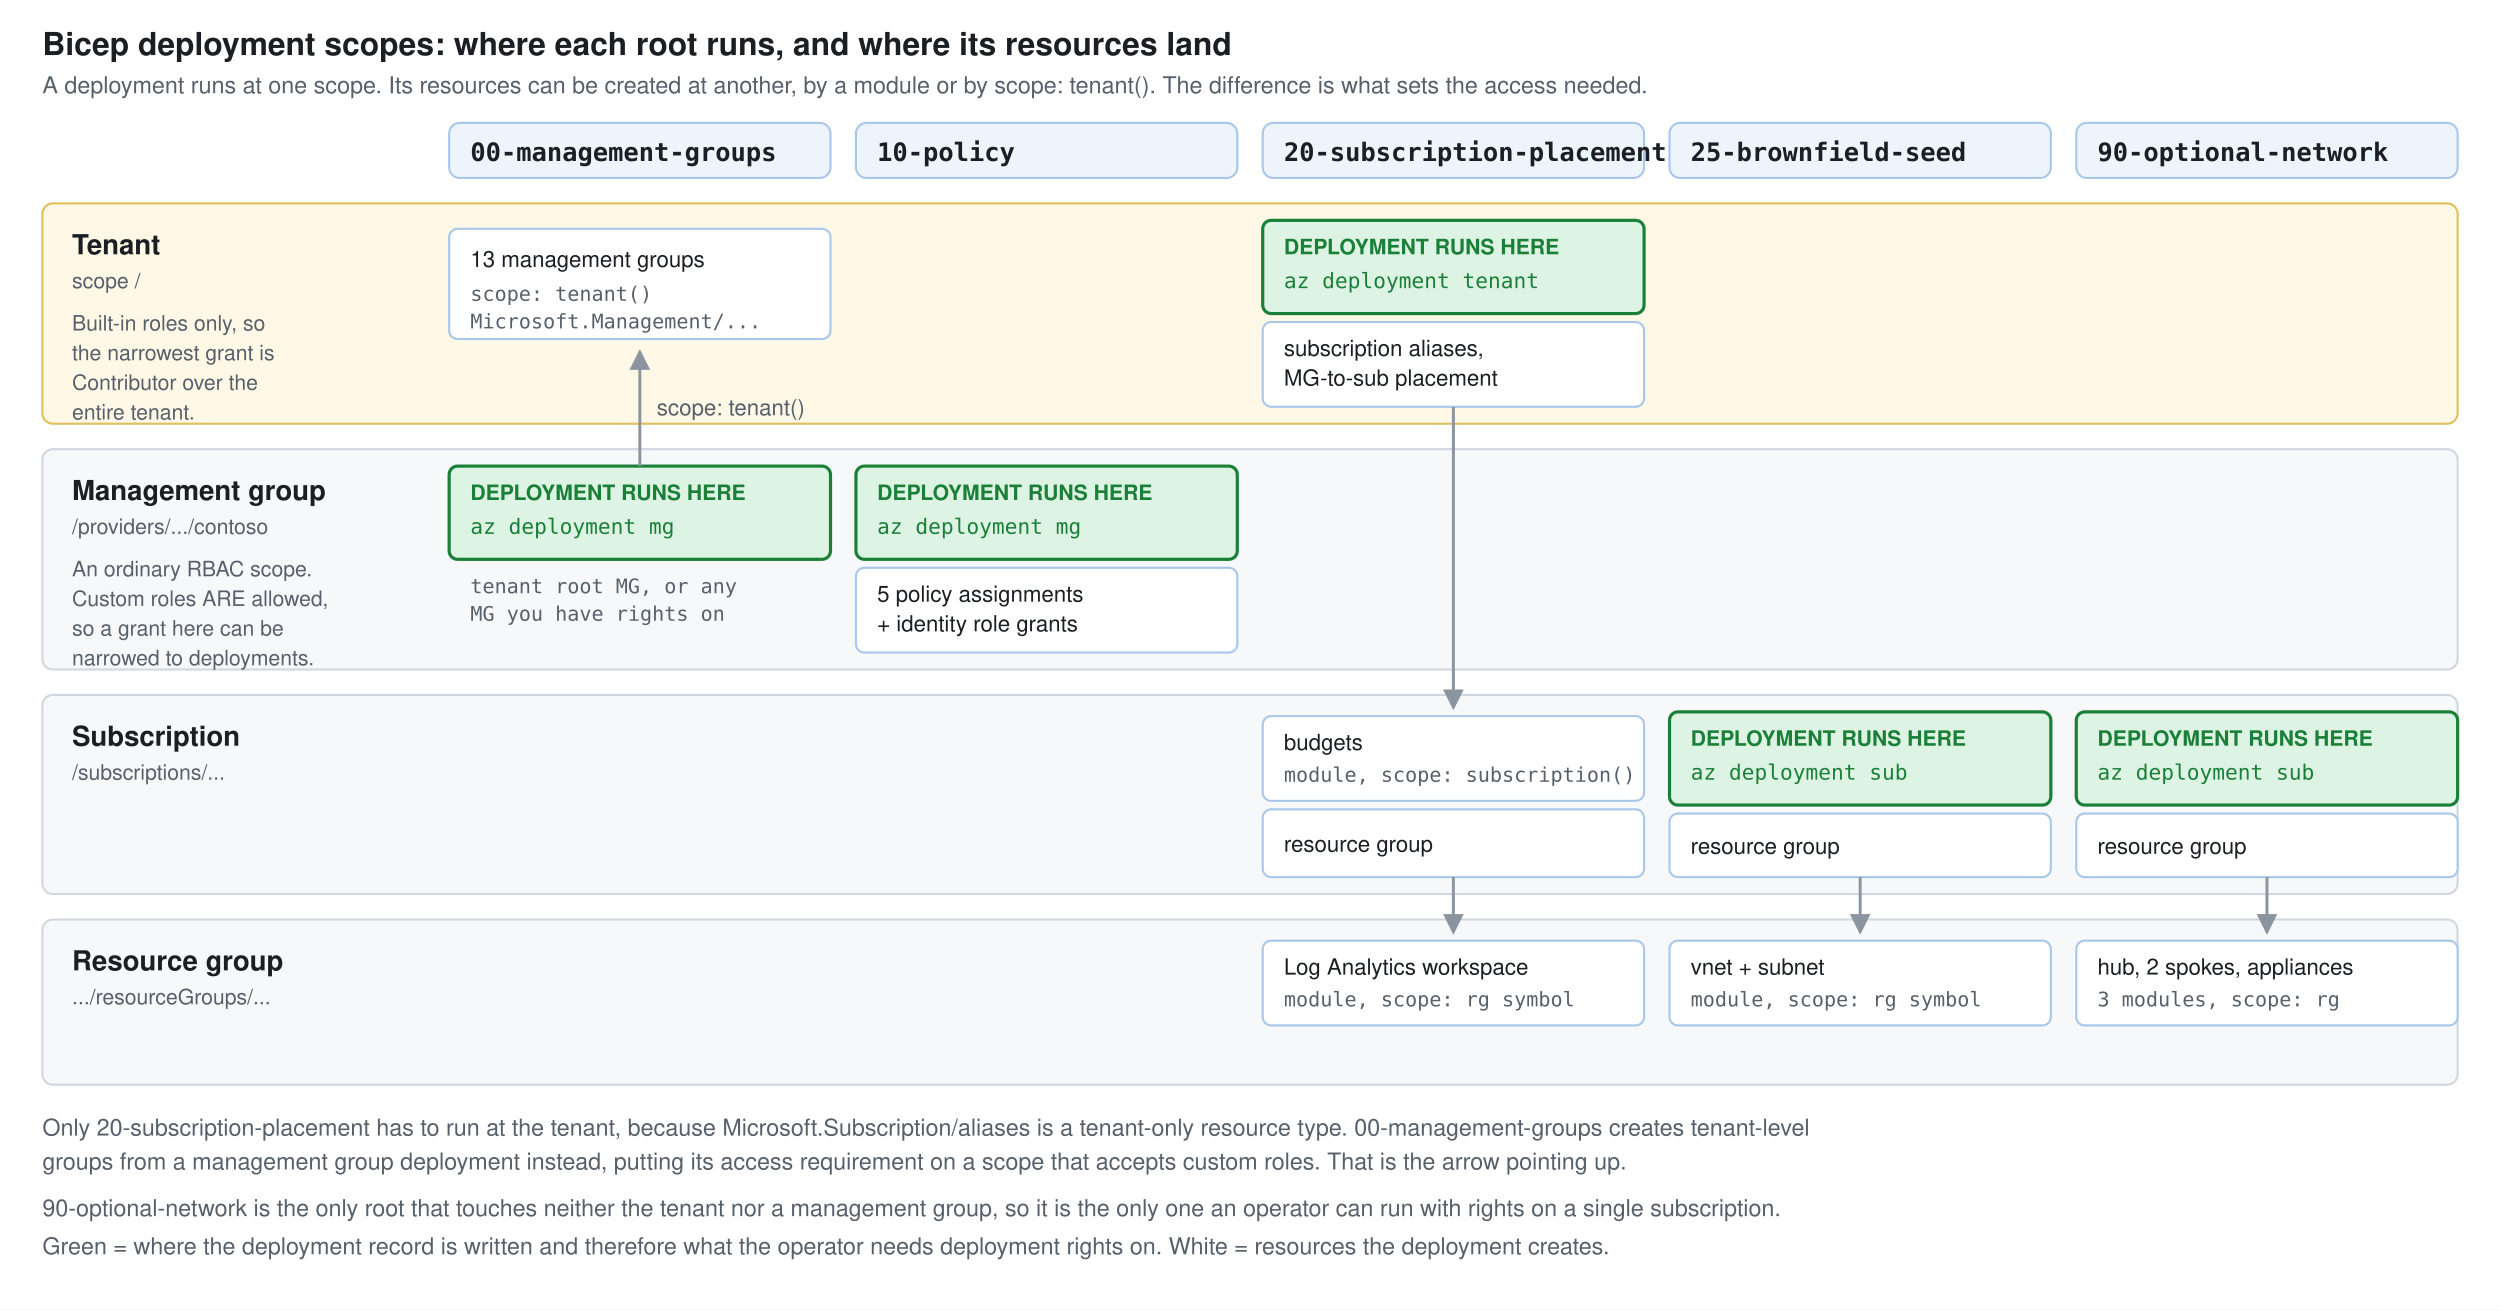
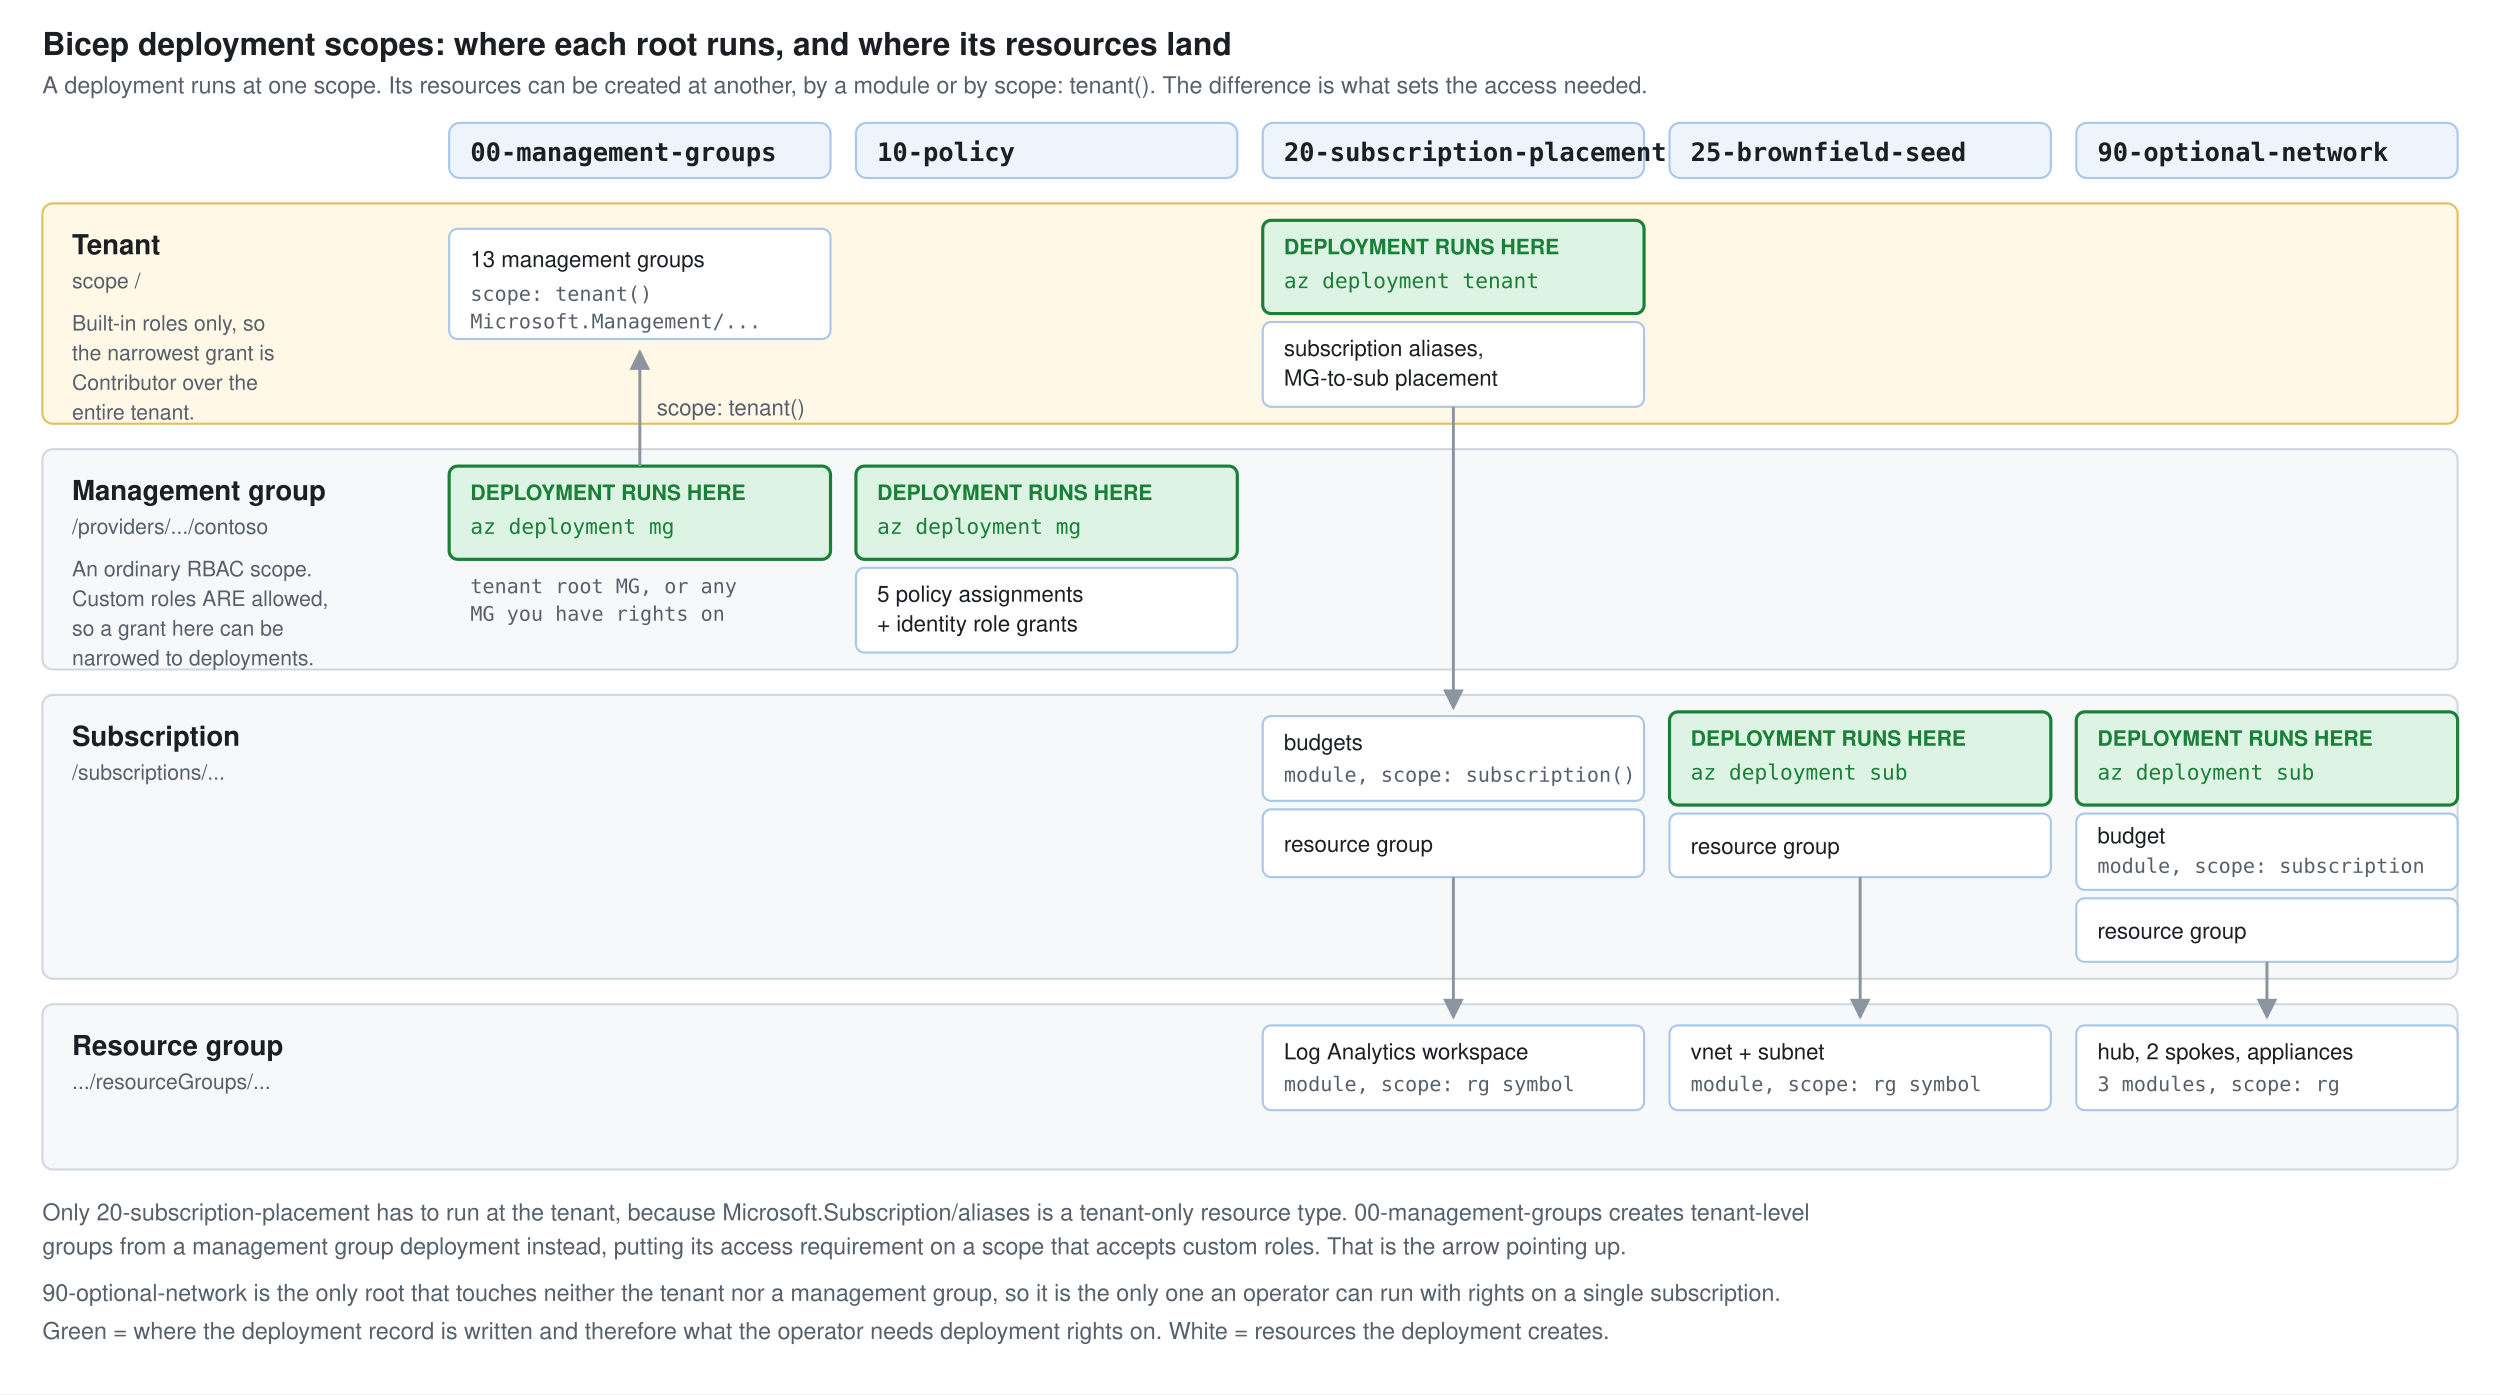
- <svg xmlns="http://www.w3.org/2000/svg" viewBox="0 0 1180 618" width="1180" height="618" font-family="ui-sans-serif, -apple-system, Segoe UI, Helvetica, Arial, sans-serif">
+ <svg xmlns="http://www.w3.org/2000/svg" viewBox="0 0 1180 658" width="1180" height="658" font-family="ui-sans-serif, -apple-system, Segoe UI, Helvetica, Arial, sans-serif">
  <style>
    .band   { fill: #f6f8fa; stroke: #d0d7de; stroke-width: 1; rx: 5; }
    .bandhi { fill: #fff8e6; stroke: #e0c05c; stroke-width: 1; rx: 5; }
    .dep    { fill: #ddf4e4; stroke: #1a7f37; stroke-width: 1.5; rx: 4; }
    .res    { fill: #ffffff; stroke: #a8c7ea; stroke-width: 1; rx: 4; }
    .col    { fill: #eef4fb; stroke: #a8c7ea; stroke-width: 1; rx: 5; }
    .title  { fill: #1b1f23; font-size: 15px; font-weight: 700; }
    .cap    { fill: #57606a; font-size: 11px; }
    .colh   { fill: #1b1f23; font-size: 12px; font-weight: 700; font-family: ui-monospace, SFMono-Regular, Menlo, Consolas, monospace; }
    .bandn  { fill: #1b1f23; font-size: 13px; font-weight: 600; }
    .bands  { fill: #57606a; font-size: 10px; }
    .depl   { fill: #1a7f37; font-size: 10px; font-weight: 700; }
    .cmd    { fill: #1a7f37; font-size: 10px; font-family: ui-monospace, SFMono-Regular, Menlo, Consolas, monospace; }
    .resl   { fill: #1b1f23; font-size: 10.5px; }
    .resd   { fill: #57606a; font-size: 9.5px; font-family: ui-monospace, SFMono-Regular, Menlo, Consolas, monospace; }
    .flow   { stroke: #8c959f; stroke-width: 1.4; fill: none; }
    .note   { fill: #57606a; font-size: 10.5px; }
    .bg     { fill: #ffffff; }
    .mkf    { fill: #8c959f; }

    /* Readable on a dark page. GitHub renders this from the reader's
       browser setting, so the diagram follows the surrounding theme. */
    @media (prefers-color-scheme: dark) {
      .band   { fill: #262e3a; stroke: #3d4653; stroke-width: 1; rx: 5; }
      .bandhi { fill: #2f2917; stroke: #907a33; stroke-width: 1; rx: 5; }
      .dep    { fill: #14321f; stroke: #46c464; stroke-width: 1.5; rx: 4; }
      .res    { fill: #232a35; stroke: #5288bd; stroke-width: 1; rx: 4; }
      .col    { fill: #1a2b3d; stroke: #5288bd; stroke-width: 1; rx: 5; }
      .title  { fill: #e8eef4; font-size: 15px; font-weight: 700; }
      .cap    { fill: #a7b1bd; font-size: 11px; }
      .colh   { fill: #e8eef4; font-size: 12px; font-weight: 700; font-family: ui-monospace, SFMono-Regular, Menlo, Consolas, monospace; }
      .bandn  { fill: #e8eef4; font-size: 13px; font-weight: 600; }
      .bands  { fill: #a7b1bd; font-size: 10px; }
      .depl   { fill: #46c464; font-size: 10px; font-weight: 700; }
      .cmd    { fill: #46c464; font-size: 10px; font-family: ui-monospace, SFMono-Regular, Menlo, Consolas, monospace; }
      .resl   { fill: #e8eef4; font-size: 10.5px; }
      .resd   { fill: #a7b1bd; font-size: 9.5px; font-family: ui-monospace, SFMono-Regular, Menlo, Consolas, monospace; }
      .flow   { stroke: #808b98; stroke-width: 1.4; fill: none; }
      .note   { fill: #a7b1bd; font-size: 10.5px; }
      .bg     { fill: #1b212b; }
      .mkf    { fill: #808b98; }
    }
  </style>
  <defs>
    <marker id="ah" viewBox="0 0 8 8" refX="7" refY="4" markerWidth="7" markerHeight="7" orient="auto">
      <path d="M 0 0 L 8 4 L 0 8 z" class="mkf" />
    </marker>
  </defs>
-   <rect class="bg" x="0" y="0" width="1180" height="618" />
+   <rect class="bg" x="0" y="0" width="1180" height="658" />
  <text class="title" x="20" y="26">Bicep deployment scopes: where each root runs, and where its resources land</text>
  <text class="cap" x="20" y="44">A deployment runs at one scope. Its resources can be created at another, by a module or by scope: tenant(). The difference is what sets the access needed.</text>
  <rect class="col" x="212" y="58" width="180" height="26" />
  <text class="colh" x="222" y="76">00-management-groups</text>
  <rect class="col" x="404" y="58" width="180" height="26" />
  <text class="colh" x="414" y="76">10-policy</text>
  <rect class="col" x="596" y="58" width="180" height="26" />
  <text class="colh" x="606" y="76" font-size="10.5px">20-subscription-placement</text>
  <rect class="col" x="788" y="58" width="180" height="26" />
  <text class="colh" x="798" y="76">25-brownfield-seed</text>
  <rect class="col" x="980" y="58" width="180" height="26" />
  <text class="colh" x="990" y="76">90-optional-network</text>
  <rect class="bandhi" x="20" y="96" width="1140" height="104" />
  <text class="bandn" x="34" y="120">Tenant</text>
  <text class="bands" x="34" y="136">scope /</text>
  <text class="bands" x="34" y="156">Built-in roles only, so</text>
  <text class="bands" x="34" y="170">the narrowest grant is</text>
  <text class="bands" x="34" y="184">Contributor over the</text>
  <text class="bands" x="34" y="198">entire tenant.</text>
  <rect class="res" x="212" y="108" width="180" height="52" />
  <text class="resl" x="222" y="126">13 management groups</text>
  <text class="resd" x="222" y="142">scope: tenant()</text>
  <text class="resd" x="222" y="155">Microsoft.Management/...</text>
  <rect class="dep" x="596" y="104" width="180" height="44" />
  <text class="depl" x="606" y="120">DEPLOYMENT RUNS HERE</text>
  <text class="cmd" x="606" y="136">az deployment tenant</text>
  <rect class="res" x="596" y="152" width="180" height="40" />
  <text class="resl" x="606" y="168">subscription aliases,</text>
  <text class="resl" x="606" y="182">MG-to-sub placement</text>
  <rect class="band" x="20" y="212" width="1140" height="104" />
  <text class="bandn" x="34" y="236">Management group</text>
  <text class="bands" x="34" y="252">/providers/.../contoso</text>
  <text class="bands" x="34" y="272">An ordinary RBAC scope.</text>
  <text class="bands" x="34" y="286">Custom roles ARE allowed,</text>
  <text class="bands" x="34" y="300">so a grant here can be</text>
  <text class="bands" x="34" y="314">narrowed to deployments.</text>
  <rect class="dep" x="212" y="220" width="180" height="44" />
  <text class="depl" x="222" y="236">DEPLOYMENT RUNS HERE</text>
  <text class="cmd" x="222" y="252">az deployment mg</text>
  <text class="resd" x="222" y="280">tenant root MG, or any</text>
  <text class="resd" x="222" y="293">MG you have rights on</text>
  <rect class="dep" x="404" y="220" width="180" height="44" />
  <text class="depl" x="414" y="236">DEPLOYMENT RUNS HERE</text>
  <text class="cmd" x="414" y="252">az deployment mg</text>
  <rect class="res" x="404" y="268" width="180" height="40" />
  <text class="resl" x="414" y="284">5 policy assignments</text>
  <text class="resl" x="414" y="298">+ identity role grants</text>
-   <rect class="band" x="20" y="328" width="1140" height="94" />
+   <rect class="band" x="20" y="328" width="1140" height="134" />
  <text class="bandn" x="34" y="352">Subscription</text>
  <text class="bands" x="34" y="368">/subscriptions/...</text>
  <rect class="res" x="596" y="338" width="180" height="40" />
  <text class="resl" x="606" y="354">budgets</text>
  <text class="resd" x="606" y="369">module, scope: subscription()</text>
  <rect class="res" x="596" y="382" width="180" height="32" />
  <text class="resl" x="606" y="402">resource group</text>
  <rect class="dep" x="788" y="336" width="180" height="44" />
  <text class="depl" x="798" y="352">DEPLOYMENT RUNS HERE</text>
  <text class="cmd" x="798" y="368">az deployment sub</text>
  <rect class="res" x="788" y="384" width="180" height="30" />
  <text class="resl" x="798" y="403">resource group</text>
  <rect class="dep" x="980" y="336" width="180" height="44" />
  <text class="depl" x="990" y="352">DEPLOYMENT RUNS HERE</text>
  <text class="cmd" x="990" y="368">az deployment sub</text>
-   <rect class="res" x="980" y="384" width="180" height="30" />
-   <text class="resl" x="990" y="403">resource group</text>
-   <rect class="band" x="20" y="434" width="1140" height="78" />
-   <text class="bandn" x="34" y="458">Resource group</text>
-   <text class="bands" x="34" y="474">.../resourceGroups/...</text>
-   <rect class="res" x="596" y="444" width="180" height="40" />
-   <text class="resl" x="606" y="460">Log Analytics workspace</text>
-   <text class="resd" x="606" y="475">module, scope: rg symbol</text>
-   <rect class="res" x="788" y="444" width="180" height="40" />
-   <text class="resl" x="798" y="460">vnet + subnet</text>
-   <text class="resd" x="798" y="475">module, scope: rg symbol</text>
-   <rect class="res" x="980" y="444" width="180" height="40" />
-   <text class="resl" x="990" y="460">hub, 2 spokes, appliances</text>
-   <text class="resd" x="990" y="475">3 modules, scope: rg</text>
+   <rect class="res" x="980" y="384" width="180" height="36" />
+   <text class="resl" x="990" y="398">budget</text>
+   <text class="resd" x="990" y="412">module, scope: subscription</text>
+   <rect class="res" x="980" y="424" width="180" height="30" />
+   <text class="resl" x="990" y="443">resource group</text>
+   <rect class="band" x="20" y="474" width="1140" height="78" />
+   <text class="bandn" x="34" y="498">Resource group</text>
+   <text class="bands" x="34" y="514">.../resourceGroups/...</text>
+   <rect class="res" x="596" y="484" width="180" height="40" />
+   <text class="resl" x="606" y="500">Log Analytics workspace</text>
+   <text class="resd" x="606" y="515">module, scope: rg symbol</text>
+   <rect class="res" x="788" y="484" width="180" height="40" />
+   <text class="resl" x="798" y="500">vnet + subnet</text>
+   <text class="resd" x="798" y="515">module, scope: rg symbol</text>
+   <rect class="res" x="980" y="484" width="180" height="40" />
+   <text class="resl" x="990" y="500">hub, 2 spokes, appliances</text>
+   <text class="resd" x="990" y="515">3 modules, scope: rg</text>
  <path class="flow" d="M 302 220 L 302 166" marker-end="url(#ah)" />
  <text class="note" x="310" y="196">scope: tenant()</text>
  <path class="flow" d="M 686 192 L 686 334" marker-end="url(#ah)" />
-   <path class="flow" d="M 686 414 L 686 440" marker-end="url(#ah)" />
-   <path class="flow" d="M 878 414 L 878 440" marker-end="url(#ah)" />
-   <path class="flow" d="M 1070 414 L 1070 440" marker-end="url(#ah)" />
-   <text class="cap" x="20" y="536">Only 20-subscription-placement has to run at the tenant, because Microsoft.Subscription/aliases is a tenant-only resource type. 00-management-groups creates tenant-level</text>
-   <text class="cap" x="20" y="552">groups from a management group deployment instead, putting its access requirement on a scope that accepts custom roles. That is the arrow pointing up.</text>
-   <text class="cap" x="20" y="574">90-optional-network is the only root that touches neither the tenant nor a management group, so it is the only one an operator can run with rights on a single subscription.</text>
-   <text class="cap" x="20" y="592">Green = where the deployment record is written and therefore what the operator needs deployment rights on. White = resources the deployment creates.</text>
+   <path class="flow" d="M 686 414 L 686 480" marker-end="url(#ah)" />
+   <path class="flow" d="M 878 414 L 878 480" marker-end="url(#ah)" />
+   <path class="flow" d="M 1070 454 L 1070 480" marker-end="url(#ah)" />
+   <text class="cap" x="20" y="576">Only 20-subscription-placement has to run at the tenant, because Microsoft.Subscription/aliases is a tenant-only resource type. 00-management-groups creates tenant-level</text>
+   <text class="cap" x="20" y="592">groups from a management group deployment instead, putting its access requirement on a scope that accepts custom roles. That is the arrow pointing up.</text>
+   <text class="cap" x="20" y="614">90-optional-network is the only root that touches neither the tenant nor a management group, so it is the only one an operator can run with rights on a single subscription.</text>
+   <text class="cap" x="20" y="632">Green = where the deployment record is written and therefore what the operator needs deployment rights on. White = resources the deployment creates.</text>
</svg>
